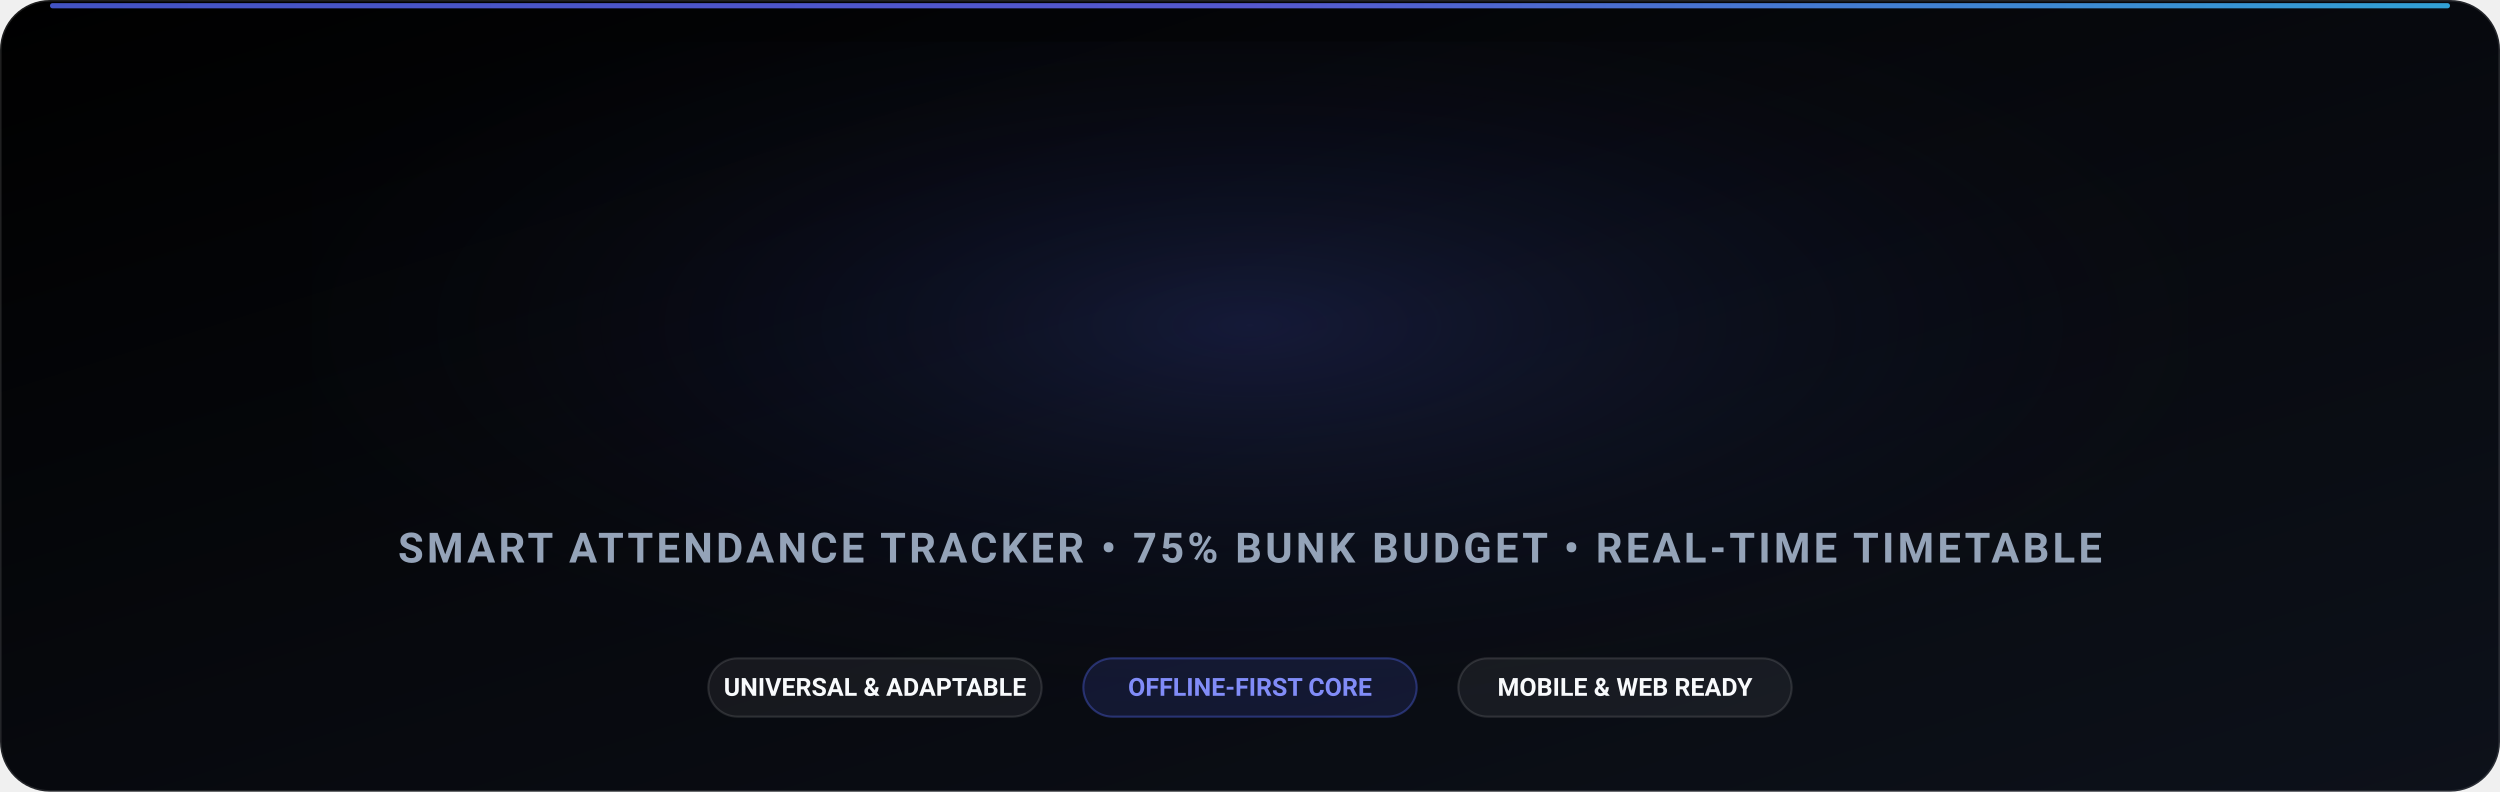
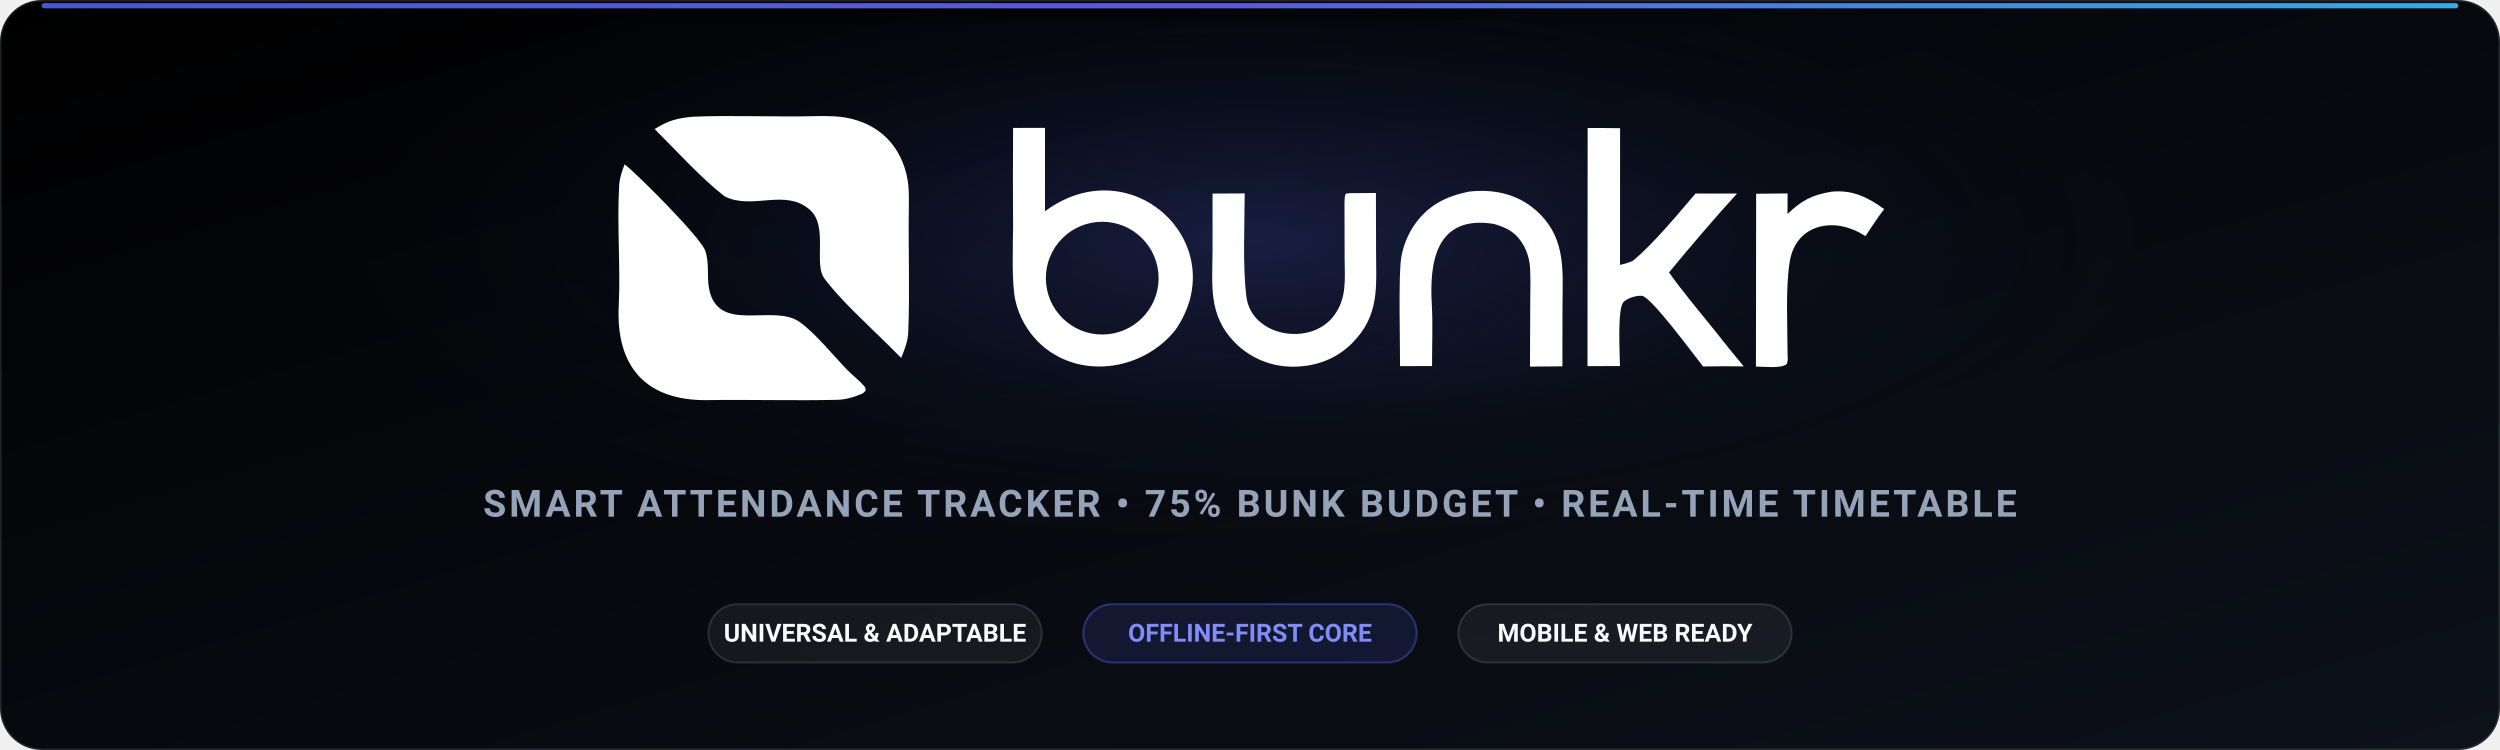
- <svg xmlns="http://www.w3.org/2000/svg" viewBox="0 0 1200 380" width="100%" height="auto">
+ <svg xmlns="http://www.w3.org/2000/svg" viewBox="0 0 1200 360" width="1200" height="360">
  <defs>
    <linearGradient id="bgGrad" x1="0%" y1="0%" x2="100%" y2="100%">
      <stop offset="0%" stop-color="#000000" />
      <stop offset="50%" stop-color="#07090E" />
      <stop offset="100%" stop-color="#0D111A" />
    </linearGradient>
    <linearGradient id="accentGrad" x1="0%" y1="0%" x2="100%" y2="0%">
      <stop offset="0%" stop-color="#4E62E5" />
      <stop offset="50%" stop-color="#6366F1" />
      <stop offset="100%" stop-color="#38BDF8" />
    </linearGradient>
-     <radialGradient id="glowGrad" cx="50%" cy="40%" r="60%">
-       <stop offset="0%" stop-color="#4E62E5" stop-opacity="0.2" />
+     <radialGradient id="glowGrad" cx="50%" cy="35%" r="55%">
+       <stop offset="0%" stop-color="#4E62E5" stop-opacity="0.25" />
      <stop offset="100%" stop-color="#000000" stop-opacity="0" />
    </radialGradient>
  </defs>
-   <rect width="1200" height="380" rx="24" fill="url(#bgGrad)" stroke="rgba(255,255,255,0.12)" stroke-width="1.5" />
-   <rect x="150" y="20" width="900" height="340" fill="url(#glowGrad)" pointer-events="none" />
-   <rect x="24" y="1.5" width="1152" height="2.5" fill="url(#accentGrad)" opacity="0.85" rx="1.2" />
-   <g transform="translate(195, 48) scale(0.78)" fill="#FFFFFF">
+   <rect width="1200" height="360" rx="20" fill="url(#bgGrad)" stroke="rgba(255,255,255,0.12)" stroke-width="1.5" />
+   <rect x="150" y="10" width="900" height="300" fill="url(#glowGrad)" pointer-events="none" />
+   <rect x="20" y="1.5" width="1160" height="2.5" fill="url(#accentGrad)" opacity="0.9" rx="1.2" />
+   <g transform="translate(288, 48) scale(0.6) translate(-695, -770)" fill="#FFFFFF">
    <path d="M769.119 783.374C801.482 782.046 834.665 783.717 867.098 782.914C873.607 782.753 881.268 782.805 887.684 783.511C893.382 784.159 898.975 785.532 904.326 787.597C919.541 793.52 930.429 804.049 936.798 819.072C939.425 825.314 941.075 831.923 941.692 838.667C942.186 843.864 942.165 849.532 942.077 854.779C941.513 888.634 942.996 922.658 941.565 956.46C941.287 963.029 938.415 970.345 935.944 976.325L924.944 965.346C910.057 950.635 886.67 929.381 874.403 912.638C865.902 901.034 877.437 871.168 863.377 858.307C843.385 840.019 817.171 858.526 794.682 847.056C776.344 832.961 755.715 810.175 738.745 793.242C749.511 786.444 756.502 784.618 769.119 783.374Z" />
    <path d="M714.733 821.405C726.064 830.507 775.118 879.666 779.078 890.324C782.722 900.13 780.324 910.836 782.251 920.903C789.314 957.801 833.722 932.249 855.023 947.798C867.881 957.184 881.39 974.162 892.732 985.853C897.024 990.277 902.253 994.121 906.234 998.753C907.146 999.813 907.433 1000.78 907.627 1002.14C905.57 1005.28 904.219 1005.04 900.245 1006.69C896.159 1008.29 889.906 1009.72 885.464 1009.83C851.906 1010.69 814.667 1009.54 781.501 1010.09C731.649 1010.92 707.594 983.252 709.99 934.658C711.502 903.989 708.526 869.529 710.335 838.458C710.694 832.292 712.488 827.032 714.733 821.405Z" />
    <path fill-rule="evenodd" d="M1025.47 792.342L1051.02 792.273L1050.99 858.999C1120.74 807.461 1202.53 885.964 1155.28 954.022C1128.47 987.525 1076.38 994.23 1045.47 963.425C1036.58 954.479 1030.33 943.245 1027.43 930.967C1024.1 917.108 1025.41 886.141 1025.47 870.814C1025.3 844.657 1025.3 818.499 1025.47 792.342Z M1092.19 867.65C1116.92 865.119 1139.03 883.076 1141.63 907.798C1144.23 932.521 1126.34 954.686 1101.62 957.355C1076.81 960.036 1054.54 942.054 1051.93 917.234C1049.32 892.413 1067.36 870.191 1092.19 867.65Z" />
    <path d="M1294.84 844.521L1315.74 844.383L1315.85 891.106C1315.94 919.635 1318.81 942.075 1296.87 964.367C1284.28 977.153 1267.47 983.361 1249.6 983.341C1232.21 983.473 1215.49 976.63 1203.18 964.343C1181.53 942.508 1184.87 918.807 1185.05 890.499L1185.03 844.866L1210.77 844.731C1210.69 870.192 1209.05 902.522 1212.11 927.343C1216.04 959.216 1263.11 967.388 1281.86 942.914C1292.77 928.67 1290.76 913.463 1290.7 896.55L1290.61 858.678C1290.63 855.456 1290.19 847.38 1291.6 844.961L1294.84 844.521Z" />
    <path d="M1390.23 843.283C1411.5 840.883 1431.44 845.708 1446.94 861.243C1468.1 882.449 1465.03 908.078 1464.99 935.594L1464.92 983.054L1438.97 983.301L1439.21 930.297C1439.24 923.036 1439.69 907.013 1438.64 900.36C1437.93 895.638 1436.42 891.071 1434.17 886.859C1428.32 876.091 1421.01 872.318 1409.98 869.113C1363.59 861.781 1358.4 899.847 1360.46 933.963C1361.37 949.043 1360.57 967.432 1360.64 982.828L1335.04 982.929C1335.13 965.848 1333.6 908.989 1336.06 895.651C1337.61 886.798 1340.96 878.357 1345.9 870.85C1356.86 854.523 1371.46 847.028 1390.23 843.283Z" />
    <path d="M1485.12 792.397C1493.56 792.298 1502.59 792.5 1511.08 792.556L1511.01 901.933C1513.76 901.299 1520.08 899.709 1522.08 898.031C1538.4 884.318 1557.52 860.999 1571.45 844.824L1604.67 844.81C1589 861.751 1564.88 890.074 1550.22 907.945C1560.38 922.446 1575.91 940.912 1587.28 955.054C1594.72 964.513 1602.28 973.871 1609.97 983.126C1599.13 982.949 1588.29 982.966 1577.46 983.179C1570.58 974.664 1535.85 927.159 1528.52 926.65C1523.91 926.33 1517.38 928.335 1513.97 931.488C1508.59 936.469 1510.94 974.698 1510.98 982.849L1484.99 982.91L1485.12 792.397Z" />
    <path d="M1680.43 843.32C1697.26 841.762 1709.2 847.838 1722.33 857.244C1717.09 864.044 1712.14 871.774 1707.34 878.941C1682.76 862.584 1651.88 869.172 1646.85 898.965C1643.32 919.945 1645.03 952.045 1645.07 973.867C1645.2 976.921 1645.49 978.315 1644.41 981.209C1639.6 985.099 1627.27 983.243 1619.76 983.246L1619.92 844.992L1645.07 844.749L1645.02 861.189C1656.47 850.124 1664.75 845.917 1680.43 843.32Z" />
  </g>
-   <text x="600" y="270" text-anchor="middle" font-family="-apple-system, BlinkMacSystemFont, 'Segoe UI', Roboto, 'Helvetica Neue', Arial, sans-serif" font-size="20" font-weight="600" fill="#94A3B8" letter-spacing="0.08em">
+   <text x="600" y="248" text-anchor="middle" font-family="-apple-system, BlinkMacSystemFont, 'Segoe UI', Roboto, 'Helvetica Neue', Arial, sans-serif" font-size="18" font-weight="600" fill="#94A3B8" letter-spacing="0.08em">
    SMART ATTENDANCE TRACKER  •  75% BUNK BUDGET  •  REAL-TIME TIMETABLE
  </text>
-   <g transform="translate(600, 316)">
+   <g transform="translate(600, 290)">
    <rect x="-260" y="0" width="160" height="28" rx="14" fill="rgba(255,255,255,0.06)" stroke="rgba(255,255,255,0.12)" />
    <text x="-180" y="18" text-anchor="middle" font-family="-apple-system, BlinkMacSystemFont, 'Segoe UI', Roboto, sans-serif" font-size="12" font-weight="600" fill="#F8FAFC">UNIVERSAL &amp; ADAPTABLE</text>
    <rect x="-80" y="0" width="160" height="28" rx="14" fill="rgba(78,98,229,0.15)" stroke="rgba(78,98,229,0.4)" />
    <text x="0" y="18" text-anchor="middle" font-family="-apple-system, BlinkMacSystemFont, 'Segoe UI', Roboto, sans-serif" font-size="12" font-weight="600" fill="#818CF8">OFFLINE-FIRST CORE</text>
    <rect x="100" y="0" width="160" height="28" rx="14" fill="rgba(255,255,255,0.06)" stroke="rgba(255,255,255,0.12)" />
    <text x="180" y="18" text-anchor="middle" font-family="-apple-system, BlinkMacSystemFont, 'Segoe UI', Roboto, sans-serif" font-size="12" font-weight="600" fill="#F8FAFC">MOBILE &amp; WEB READY</text>
  </g>
</svg>
